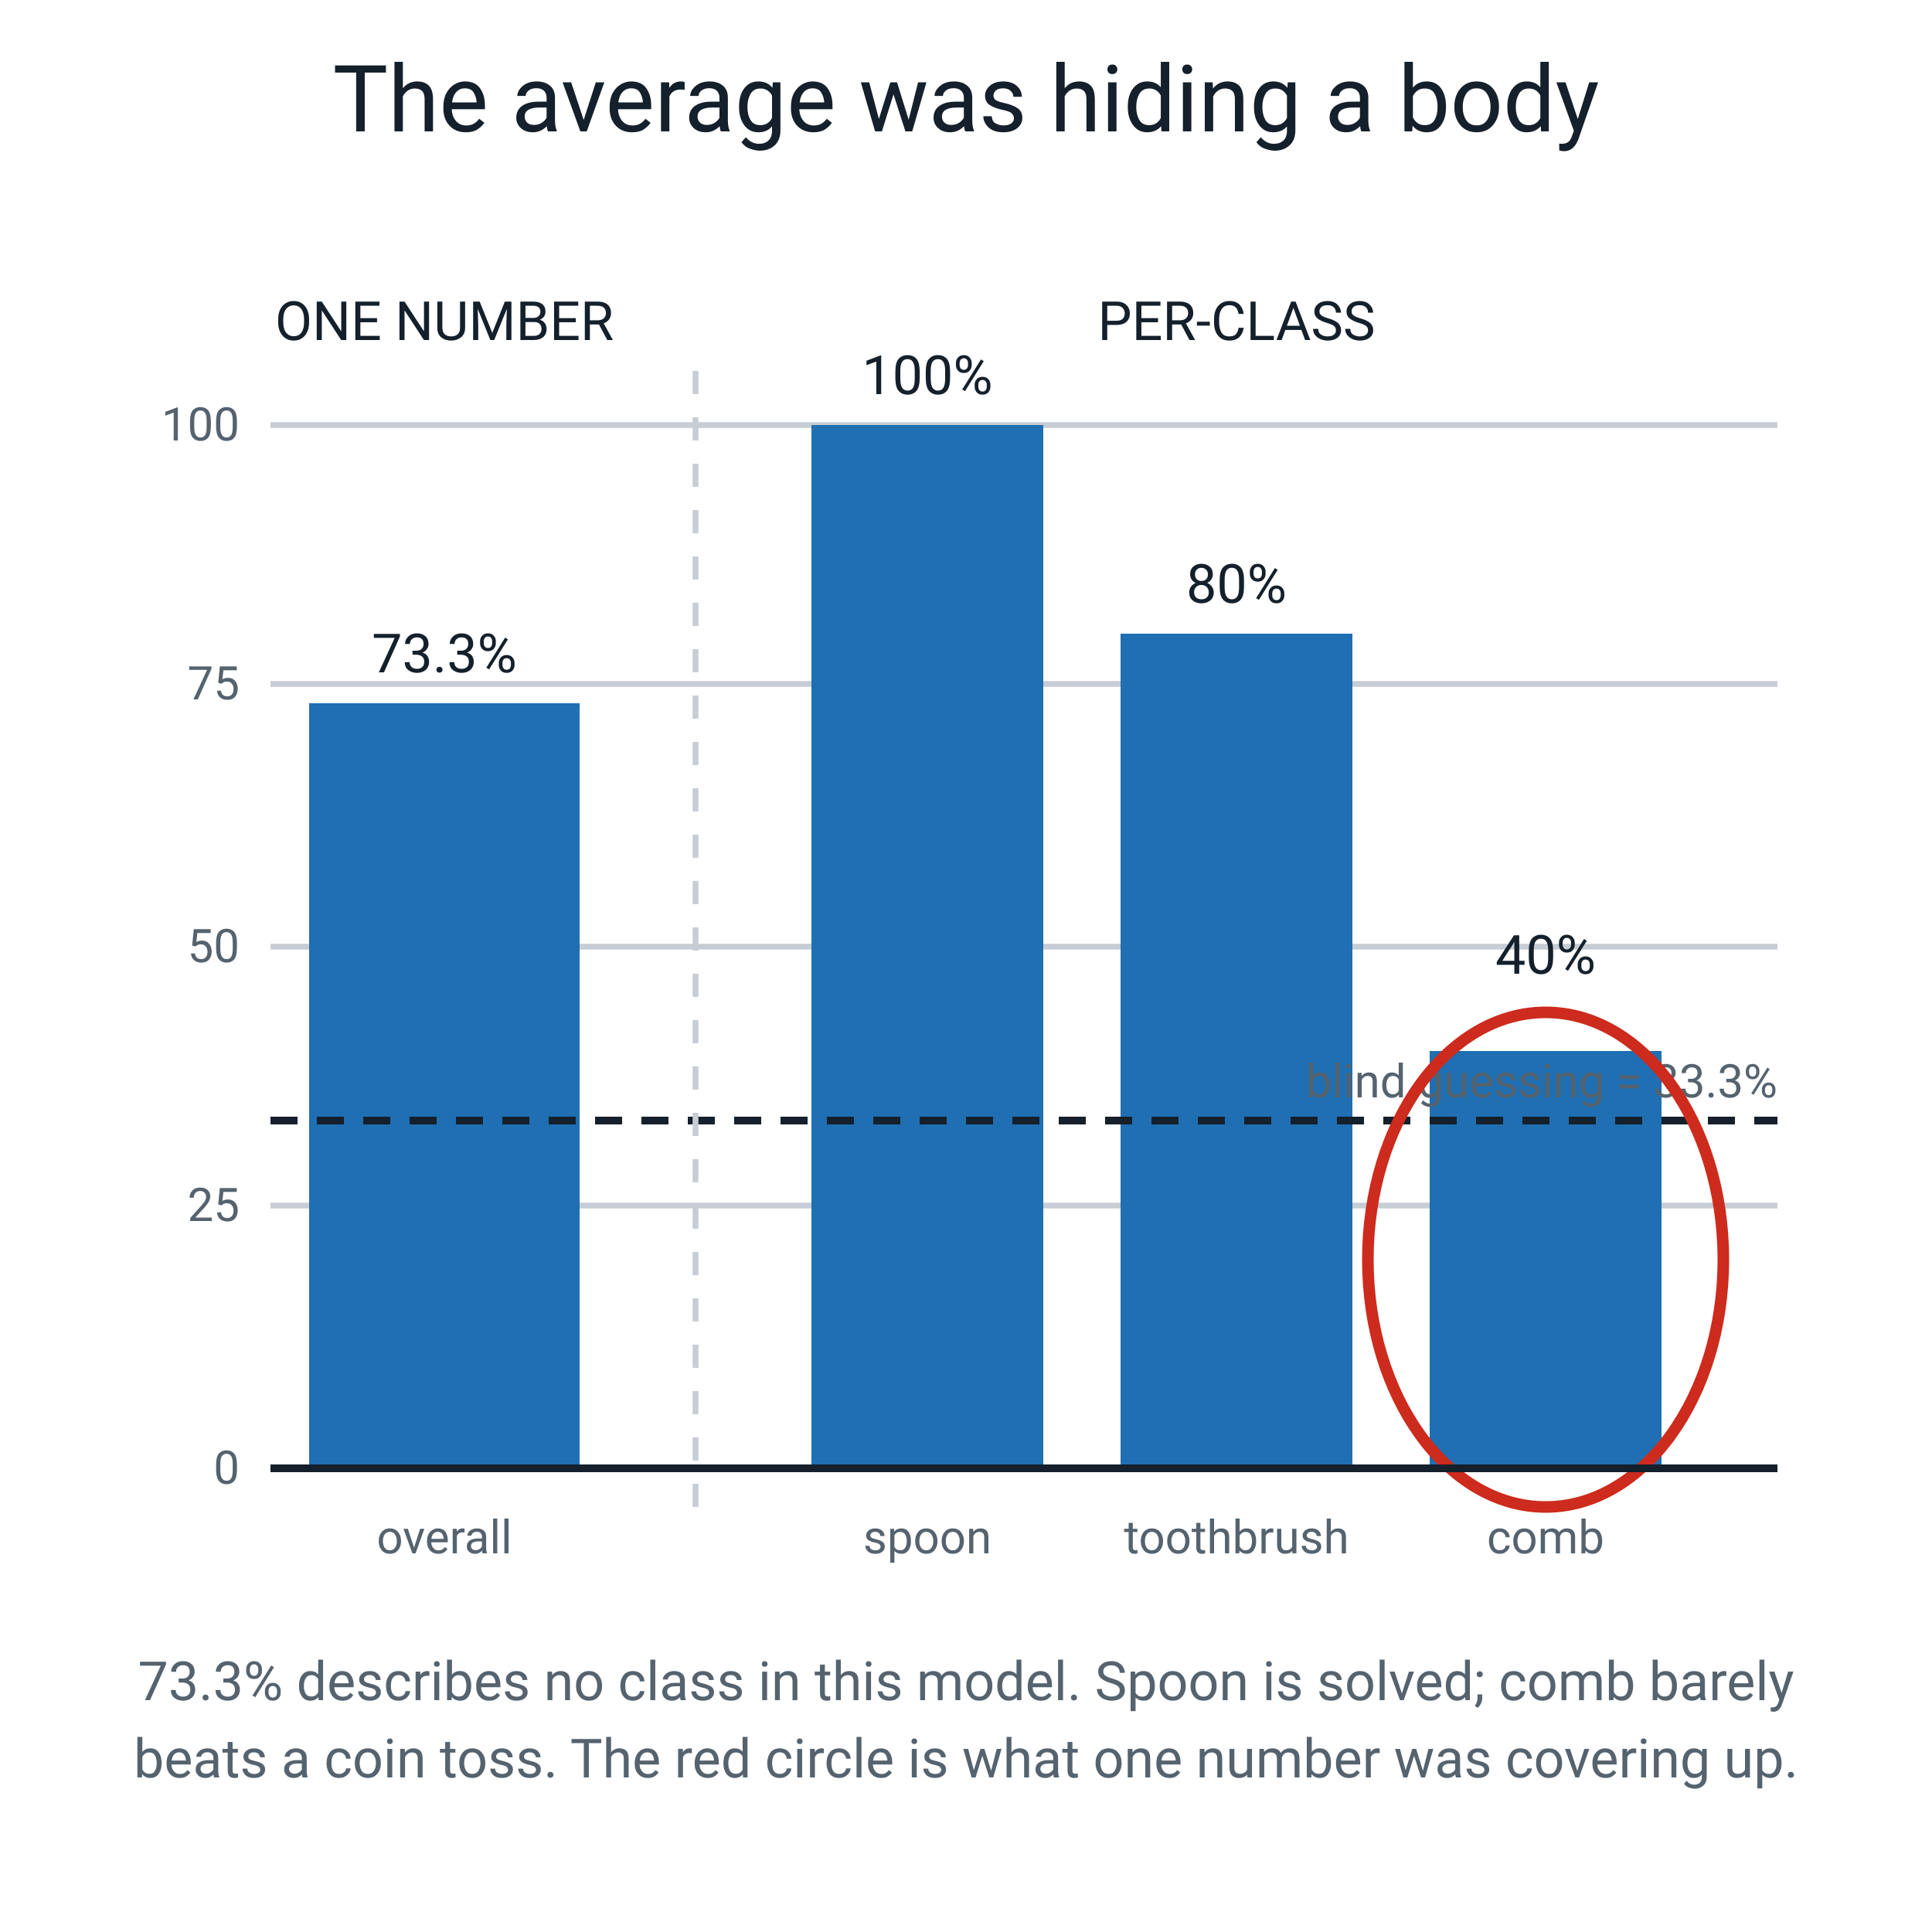
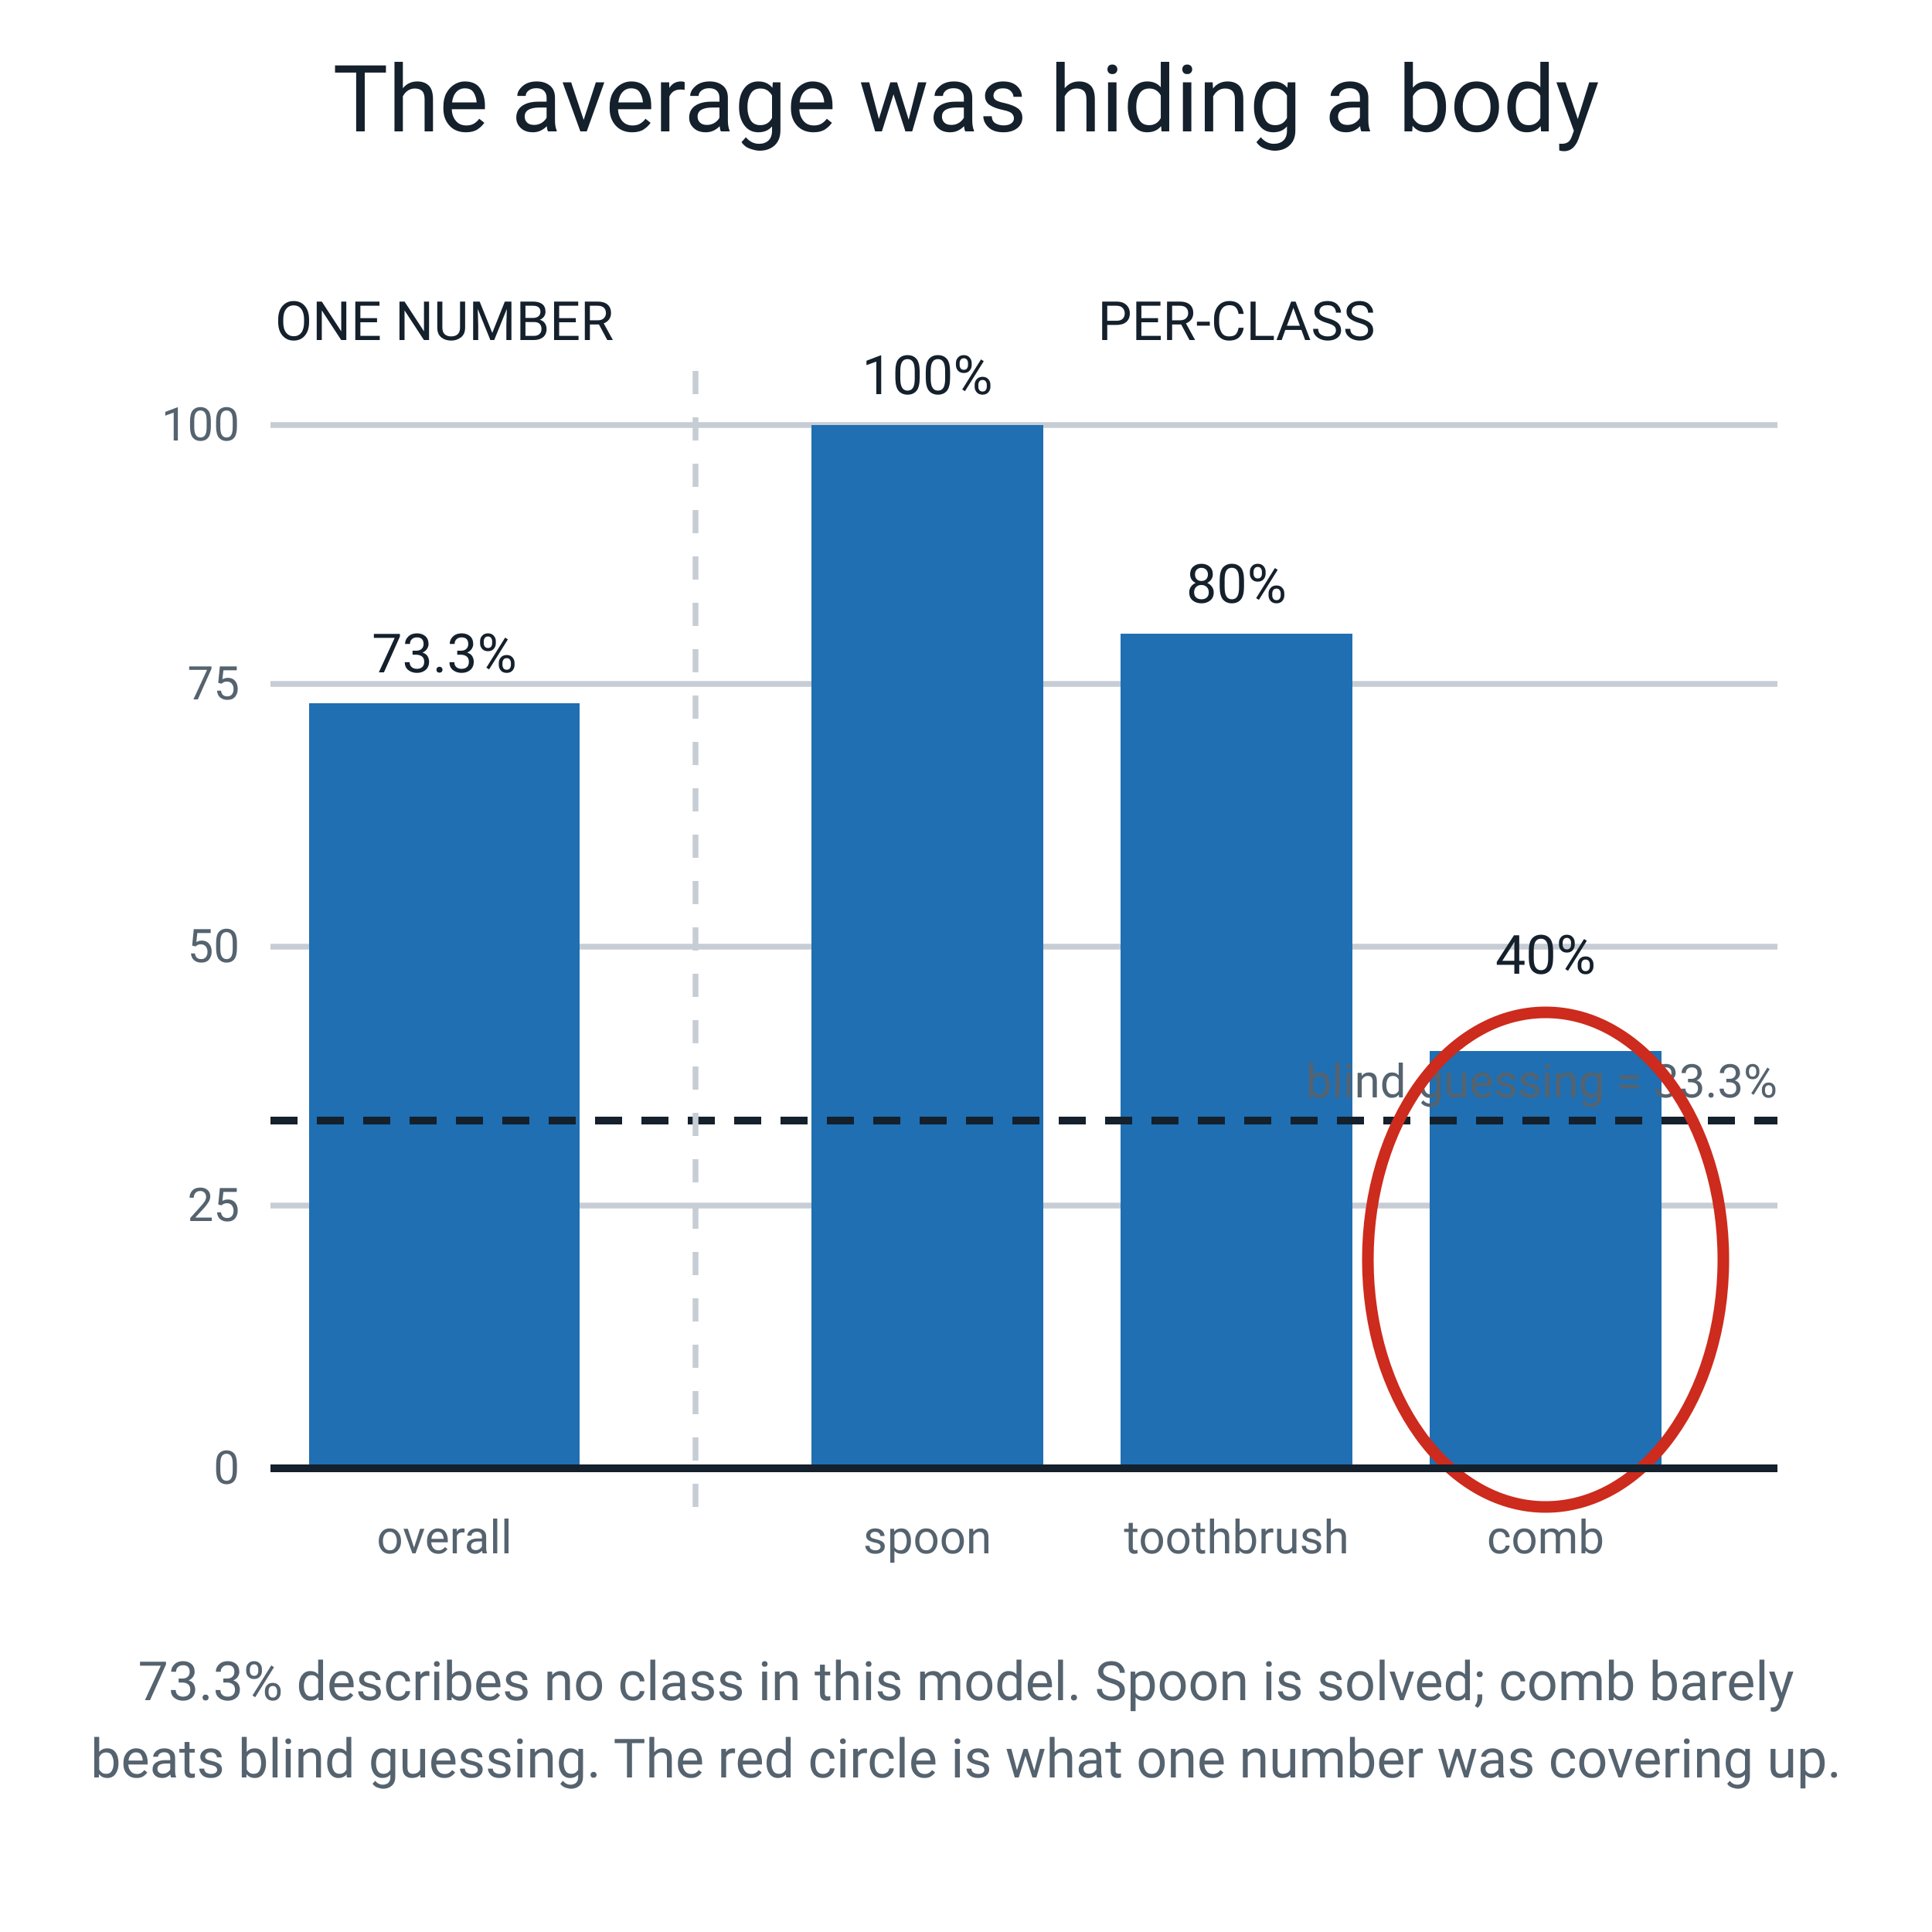
<svg xmlns="http://www.w3.org/2000/svg" viewBox="0 0 500 500" role="img">
  <g font-family="ui-sans-serif, system-ui, -apple-system, 'Segoe UI', Roboto, sans-serif">
    <text x="250" y="34" font-size="24" fill="#14202B" text-anchor="middle">The average was hiding a body</text>
    <g stroke="#C7CDD4" stroke-width="1.5">
      <line x1="70" y1="380" x2="460" y2="380" />
      <line x1="70" y1="312" x2="460" y2="312" />
      <line x1="70" y1="245" x2="460" y2="245" />
      <line x1="70" y1="177" x2="460" y2="177" />
      <line x1="70" y1="110" x2="460" y2="110" />
    </g>
    <g font-size="12" fill="#55636F" text-anchor="end">
      <text x="62" y="384">0</text>
      <text x="62" y="316">25</text>
      <text x="62" y="249">50</text>
      <text x="62" y="181">75</text>
      <text x="62" y="114">100</text>
    </g>
    <rect x="80" y="182" width="70" height="198" fill="#1F6FB2" />
    <rect x="210" y="110" width="60" height="270" fill="#1F6FB2" />
    <rect x="290" y="164" width="60" height="216" fill="#1F6FB2" />
    <rect x="370" y="272" width="60" height="108" fill="#1F6FB2" />
    <line x1="70" y1="290" x2="460" y2="290" stroke="#14202B" stroke-width="2" stroke-dasharray="7 5" />
    <text x="460" y="284" font-size="12" fill="#55636F" text-anchor="end">blind guessing = 33.3%</text>
    <ellipse cx="400" cy="326" rx="46" ry="64" fill="none" stroke="#CC2B1D" stroke-width="3" />
    <line x1="180" y1="96" x2="180" y2="392" stroke="#C7CDD4" stroke-width="1.5" stroke-dasharray="6 6" />
    <g font-size="14" fill="#14202B" text-anchor="middle">
      <text x="115" y="174">73.3%</text>
      <text x="240" y="102">100%</text>
      <text x="320" y="156">80%</text>
      <text x="400" y="252">40%</text>
    </g>
    <g font-size="12" fill="#55636F" text-anchor="middle">
      <text x="115" y="402">overall</text>
      <text x="240" y="402">spoon</text>
      <text x="320" y="402">toothbrush</text>
      <text x="400" y="402">comb</text>
    </g>
    <g font-size="14" fill="#14202B" text-anchor="middle">
      <text x="115" y="88">ONE NUMBER</text>
      <text x="320" y="88">PER-CLASS</text>
    </g>
    <line x1="70" y1="380" x2="460" y2="380" stroke="#14202B" stroke-width="2" />
    <text x="250" y="440" font-size="14" fill="#55636F" text-anchor="middle">73.3% describes no class in this model. Spoon is solved; comb barely</text>
-     <text x="250" y="460" font-size="14" fill="#55636F" text-anchor="middle">beats a coin toss. The red circle is what one number was covering up.</text>
+     <text x="250" y="460" font-size="14" fill="#55636F" text-anchor="middle">beats blind guessing. The red circle is what one number was covering up.</text>
  </g>
</svg>
